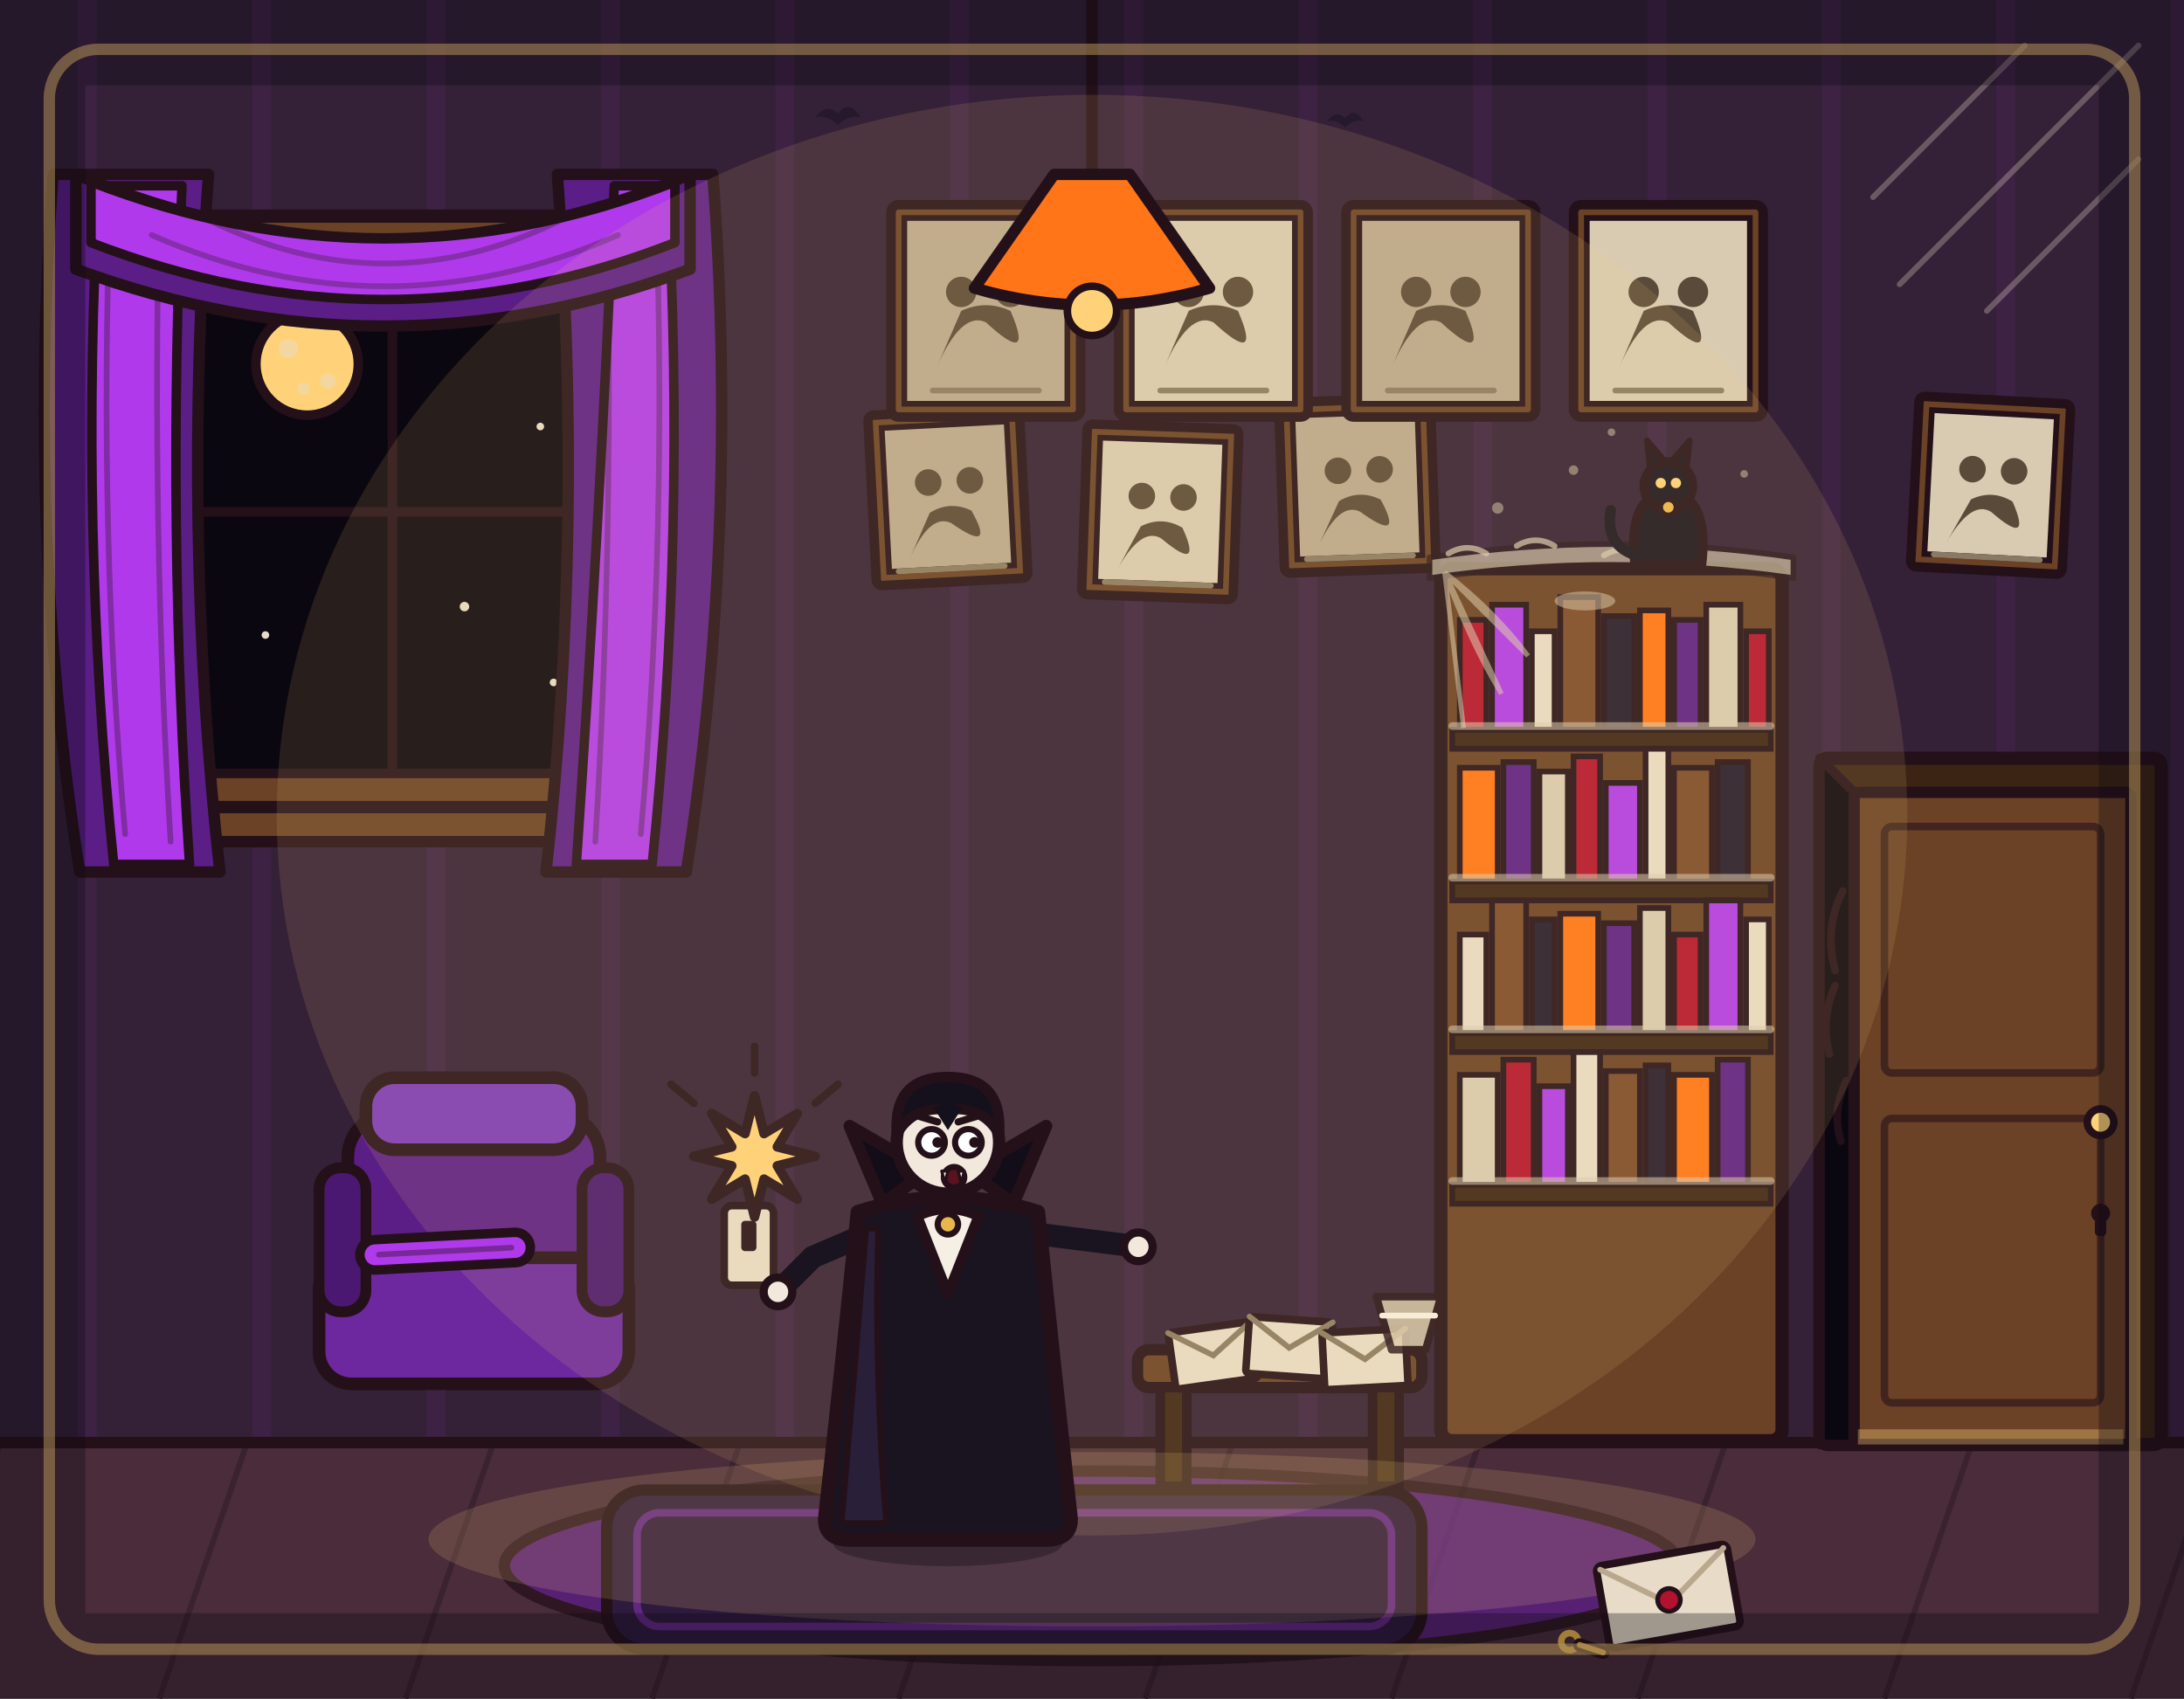
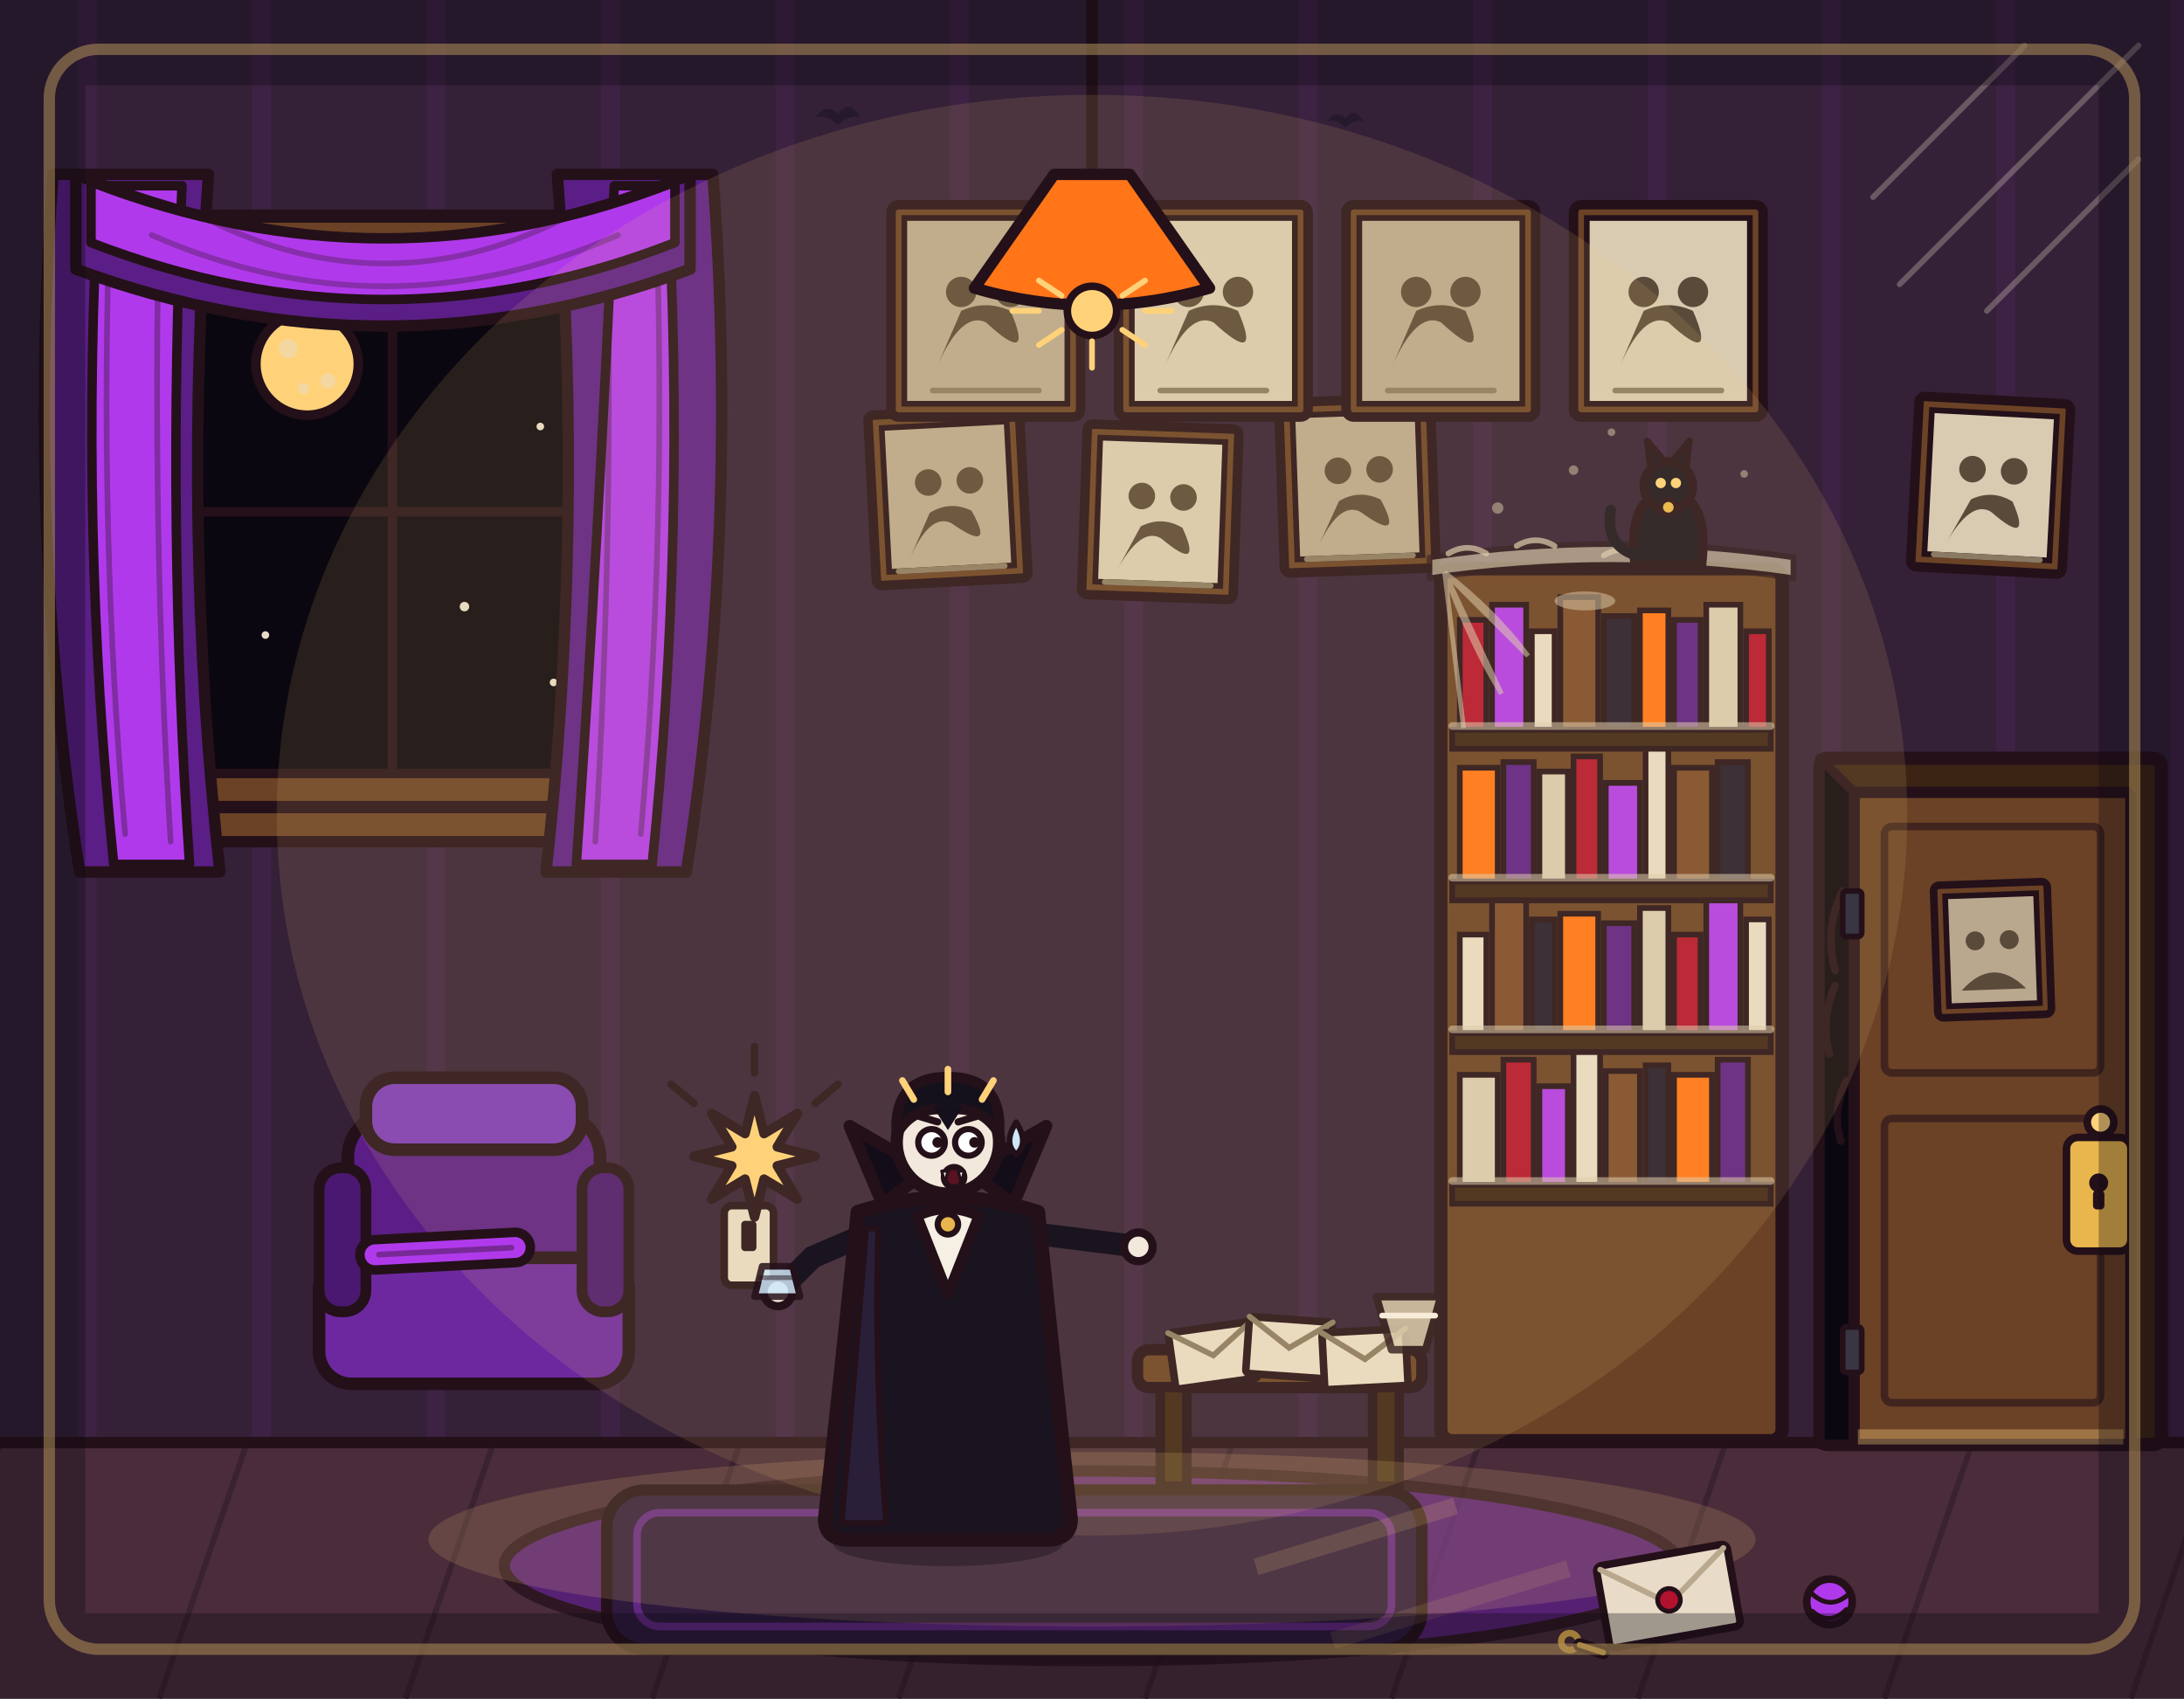
<svg xmlns="http://www.w3.org/2000/svg" viewBox="0 0 1152 896" width="1152" height="896">
  <rect x="0" y="0" width="1152" height="896" fill="#2a1733" />
  <rect x="0" y="0" width="1152" height="760" fill="#ffd27a" opacity=".05" />
  <path d="M46 0V762M138 0V762M230 0V762M322 0V762M414 0V762M506 0V762M598 0V762M690 0V762M782 0V762M874 0V762M966 0V762M1058 0V762M1150 0V762" stroke="#b03aeb" stroke-width="10" opacity=".07" fill="none" />
  <path d="M1128 24 L1002 150 M1128 84 L1048 164 M1068 24 L988 104" stroke="#e8dcc8" stroke-width="3" opacity=".3" fill="none" stroke-linecap="round" />
  <g fill="#1a1420" opacity=".55">
    <path d="M0 0 Q6 -8 12 -2 Q18 -10 24 0 Q18 -2 12 4 Q6 -2 0 0 Z" transform="translate(430 62)" />
    <path d="M0 0 Q6 -8 12 -2 Q18 -10 24 0 Q18 -2 12 4 Q6 -2 0 0 Z" transform="translate(700 64) scale(.8)" />
  </g>
  <g transform="rotate(-3 500 262)">
    <rect x="460" y="217" width="80" height="90" rx="3" fill="#6b4226" stroke="#241019" stroke-width="5" stroke-linejoin="round" />
    <rect x="467" y="224" width="66" height="76" fill="#b9a88e" stroke="#241019" stroke-width="3" />
    <circle cx="490" cy="254" r="7" fill="#5a4a3a" />
    <circle cx="512" cy="254" r="7" fill="#5a4a3a" />
    <path d="M478 294 Q490 270 501 276 Q524 294 512 270 Q501 264 490 270 Z" fill="#5a4a3a" />
    <line x1="472" y1="300" x2="528" y2="300" stroke="#8a7a64" stroke-width="3" stroke-linecap="round" />
  </g>
  <g transform="rotate(2 612 270)">
    <rect x="572" y="225" width="80" height="90" rx="3" fill="#6b4226" stroke="#241019" stroke-width="5" stroke-linejoin="round" />
    <rect x="579" y="232" width="66" height="76" fill="#d9cbb2" stroke="#241019" stroke-width="3" />
    <circle cx="602" cy="262" r="7" fill="#5a4a3a" />
    <circle cx="624" cy="262" r="7" fill="#5a4a3a" />
    <path d="M590 302 Q602 278 613 284 Q636 302 624 278 Q613 272 602 278 Z" fill="#5a4a3a" />
    <line x1="584" y1="308" x2="640" y2="308" stroke="#8a7a64" stroke-width="3" stroke-linecap="round" />
  </g>
  <g transform="rotate(-2 716 256)">
    <rect x="676" y="211" width="80" height="90" rx="3" fill="#6b4226" stroke="#241019" stroke-width="5" stroke-linejoin="round" />
    <rect x="683" y="218" width="66" height="76" fill="#b9a88e" stroke="#241019" stroke-width="3" />
    <circle cx="706" cy="248" r="7" fill="#5a4a3a" />
    <circle cx="728" cy="248" r="7" fill="#5a4a3a" />
    <path d="M694 288 Q706 264 717 270 Q740 288 728 264 Q717 258 706 264 Z" fill="#5a4a3a" />
    <line x1="688" y1="294" x2="744" y2="294" stroke="#8a7a64" stroke-width="3" stroke-linecap="round" />
  </g>
  <g transform="rotate(3 1050 256)">
    <rect x="1010" y="211" width="80" height="90" rx="3" fill="#6b4226" stroke="#241019" stroke-width="5" stroke-linejoin="round" />
    <rect x="1017" y="218" width="66" height="76" fill="#d9cbb2" stroke="#241019" stroke-width="3" />
    <circle cx="1040" cy="248" r="7" fill="#5a4a3a" />
    <circle cx="1062" cy="248" r="7" fill="#5a4a3a" />
    <path d="M1028 288 Q1040 264 1051 270 Q1074 288 1062 264 Q1051 258 1040 264 Z" fill="#5a4a3a" />
    <line x1="1022" y1="294" x2="1078" y2="294" stroke="#8a7a64" stroke-width="3" stroke-linecap="round" />
  </g>
  <rect x="0" y="760" width="1152" height="136" fill="#4a2c3a" />
  <path d="M0 762 L-46 896M130 762 L84 896M260 762 L214 896M390 762 L344 896M520 762 L474 896M650 762 L604 896M780 762 L734 896M910 762 L864 896M1040 762 L994 896M1170 762 L1124 896" stroke="#3a2230" stroke-width="3" fill="none" />
  <line x1="0" y1="761" x2="1152" y2="761" stroke="#241019" stroke-width="6" stroke-linecap="round" />
  <ellipse cx="576" cy="826" rx="310" ry="50" fill="#5b1e86" stroke="#241019" stroke-width="6" stroke-linejoin="round" opacity=".75" />
  <rect x="320" y="786" width="430" height="84" rx="20" fill="#2e1a3d" stroke="#241019" stroke-width="6" stroke-linejoin="round" />
  <rect x="336" y="798" width="398" height="60" rx="12" fill="none" stroke="#b03aeb" stroke-width="4" opacity=".4" />
  <rect x="84" y="114" width="246" height="312" rx="6" fill="#6b4226" stroke="#241019" stroke-width="7" stroke-linejoin="round" />
  <rect x="102" y="132" width="210" height="276" fill="#0b0710" stroke="#241019" stroke-width="5" />
  <line x1="207" y1="132" x2="207" y2="408" stroke="#241019" stroke-width="5" />
  <line x1="102" y1="270" x2="312" y2="270" stroke="#241019" stroke-width="5" />
  <circle cx="162" cy="192" r="27" fill="#ffd27a" stroke="#241019" stroke-width="5" />
  <circle cx="152" cy="184" r="5" fill="#e8dcc8" opacity=".5" />
  <circle cx="173" cy="201" r="4" fill="#e8dcc8" opacity=".5" />
  <circle cx="160" cy="205" r="3" fill="#e8dcc8" opacity=".5" />
  <circle cx="255" cy="165" r="2.5" fill="#e8dcc8" />
  <circle cx="285" cy="225" r="2" fill="#e8dcc8" />
  <circle cx="245" cy="320" r="2.5" fill="#e8dcc8" />
  <circle cx="140" cy="335" r="2" fill="#e8dcc8" />
  <circle cx="292" cy="360" r="2" fill="#e8dcc8" />
  <circle cx="120" cy="160" r="2" fill="#e8dcc8" />
  <rect x="76" y="426" width="262" height="18" rx="4" fill="#6b4226" stroke="#241019" stroke-width="6" stroke-linejoin="round" />
  <path d="M28 92 Q14 280 42 460 L116 460 Q96 280 110 92 Z" fill="#5b1e86" stroke="#241019" stroke-width="6" stroke-linejoin="round" />
  <path d="M52 98 Q42 280 60 456 L100 456 Q88 280 96 98 Z" fill="#b03aeb" stroke="#241019" stroke-width="5" stroke-linejoin="round" />
  <path d="M376 92 Q390 280 362 460 L288 460 Q308 280 294 92 Z" fill="#5b1e86" stroke="#241019" stroke-width="6" stroke-linejoin="round" />
  <path d="M352 98 Q362 280 344 456 L304 456 Q316 280 324 98 Z" fill="#b03aeb" stroke="#241019" stroke-width="5" stroke-linejoin="round" />
  <path d="M58 110 Q52 280 66 440 M84 108 Q80 280 90 444" fill="none" stroke="#241019" stroke-width="3" opacity=".35" stroke-linecap="round" />
  <path d="M346 110 Q352 280 338 440 M320 108 Q324 280 314 444" fill="none" stroke="#241019" stroke-width="3" opacity=".35" stroke-linecap="round" />
  <path d="M40 92 Q203 160 364 92 L364 142 Q203 202 40 142 Z" fill="#5b1e86" stroke="#241019" stroke-width="6" stroke-linejoin="round" />
  <path d="M48 96 Q203 156 356 96 L356 128 Q203 188 48 128 Z" fill="#b03aeb" stroke="#241019" stroke-width="5" stroke-linejoin="round" />
  <path d="M110 116 Q203 162 296 116 M80 124 Q203 178 326 124" fill="none" stroke="#241019" stroke-width="3" opacity=".3" stroke-linecap="round" />
  <rect x="470" y="108" width="100" height="112" rx="4" fill="#6b4226" stroke="#241019" stroke-width="5" stroke-linejoin="round" />
  <rect x="477" y="115" width="86" height="98" fill="#b9a88e" stroke="#241019" stroke-width="3" />
  <circle cx="507" cy="154" r="8" fill="#5a4a3a" />
  <circle cx="533" cy="154" r="8" fill="#5a4a3a" />
  <path d="M494 194 Q507 164 520 170 Q546 194 533 164 Q520 158 507 164 Z" fill="#5a4a3a" />
  <line x1="492" y1="206" x2="548" y2="206" stroke="#8a7a64" stroke-width="3" stroke-linecap="round" />
  <rect x="590" y="108" width="100" height="112" rx="4" fill="#6b4226" stroke="#241019" stroke-width="5" stroke-linejoin="round" />
  <rect x="597" y="115" width="86" height="98" fill="#d9cbb2" stroke="#241019" stroke-width="3" />
  <circle cx="627" cy="154" r="8" fill="#5a4a3a" />
  <circle cx="653" cy="154" r="8" fill="#5a4a3a" />
  <path d="M614 194 Q627 164 640 170 Q666 194 653 164 Q640 158 627 164 Z" fill="#5a4a3a" />
  <line x1="612" y1="206" x2="668" y2="206" stroke="#8a7a64" stroke-width="3" stroke-linecap="round" />
  <rect x="710" y="108" width="100" height="112" rx="4" fill="#6b4226" stroke="#241019" stroke-width="5" stroke-linejoin="round" />
  <rect x="717" y="115" width="86" height="98" fill="#b9a88e" stroke="#241019" stroke-width="3" />
  <circle cx="747" cy="154" r="8" fill="#5a4a3a" />
  <circle cx="773" cy="154" r="8" fill="#5a4a3a" />
  <path d="M734 194 Q747 164 760 170 Q786 194 773 164 Q760 158 747 164 Z" fill="#5a4a3a" />
  <line x1="732" y1="206" x2="788" y2="206" stroke="#8a7a64" stroke-width="3" stroke-linecap="round" />
  <rect x="830" y="108" width="100" height="112" rx="4" fill="#6b4226" stroke="#241019" stroke-width="5" stroke-linejoin="round" />
  <rect x="837" y="115" width="86" height="98" fill="#d9cbb2" stroke="#241019" stroke-width="3" />
  <circle cx="867" cy="154" r="8" fill="#5a4a3a" />
  <circle cx="893" cy="154" r="8" fill="#5a4a3a" />
  <path d="M854 194 Q867 164 880 170 Q906 194 893 164 Q880 158 867 164 Z" fill="#5a4a3a" />
  <line x1="852" y1="206" x2="908" y2="206" stroke="#8a7a64" stroke-width="3" stroke-linecap="round" />
  <rect x="760" y="300" width="180" height="460" rx="6" fill="#6b4226" stroke="#241019" stroke-width="7" stroke-linejoin="round" />
  <rect x="770" y="327" width="14" height="58" fill="#b3122e" stroke="#241019" stroke-width="3" />
  <rect x="787" y="319" width="18" height="66" fill="#b03aeb" stroke="#241019" stroke-width="3" />
  <rect x="808" y="333" width="12" height="52" fill="#e8dcc8" stroke="#241019" stroke-width="3" />
  <rect x="823" y="315" width="20" height="70" fill="#7a4a2c" stroke="#241019" stroke-width="3" />
  <rect x="846" y="325" width="16" height="60" fill="#241a2e" stroke="#241019" stroke-width="3" />
  <rect x="865" y="322" width="15" height="63" fill="#ff7518" stroke="#241019" stroke-width="3" />
  <rect x="883" y="327" width="14" height="58" fill="#5b1e86" stroke="#241019" stroke-width="3" />
  <rect x="900" y="319" width="18" height="66" fill="#d9cbb2" stroke="#241019" stroke-width="3" />
  <rect x="921" y="333" width="12" height="52" fill="#b3122e" stroke="#241019" stroke-width="3" />
  <rect x="766" y="385" width="168" height="10" fill="#3c2415" stroke="#241019" stroke-width="3" />
  <rect x="770" y="405" width="20" height="60" fill="#ff7518" stroke="#241019" stroke-width="3" />
  <rect x="793" y="402" width="16" height="63" fill="#5b1e86" stroke="#241019" stroke-width="3" />
  <rect x="812" y="407" width="15" height="58" fill="#d9cbb2" stroke="#241019" stroke-width="3" />
  <rect x="830" y="399" width="14" height="66" fill="#b3122e" stroke="#241019" stroke-width="3" />
  <rect x="847" y="413" width="18" height="52" fill="#b03aeb" stroke="#241019" stroke-width="3" />
  <rect x="868" y="395" width="12" height="70" fill="#e8dcc8" stroke="#241019" stroke-width="3" />
  <rect x="883" y="405" width="20" height="60" fill="#7a4a2c" stroke="#241019" stroke-width="3" />
  <rect x="906" y="402" width="16" height="63" fill="#241a2e" stroke="#241019" stroke-width="3" />
  <rect x="766" y="465" width="168" height="10" fill="#3c2415" stroke="#241019" stroke-width="3" />
  <rect x="770" y="493" width="14" height="52" fill="#e8dcc8" stroke="#241019" stroke-width="3" />
  <rect x="787" y="475" width="18" height="70" fill="#7a4a2c" stroke="#241019" stroke-width="3" />
  <rect x="808" y="485" width="12" height="60" fill="#241a2e" stroke="#241019" stroke-width="3" />
  <rect x="823" y="482" width="20" height="63" fill="#ff7518" stroke="#241019" stroke-width="3" />
  <rect x="846" y="487" width="16" height="58" fill="#5b1e86" stroke="#241019" stroke-width="3" />
  <rect x="865" y="479" width="15" height="66" fill="#d9cbb2" stroke="#241019" stroke-width="3" />
  <rect x="883" y="493" width="14" height="52" fill="#b3122e" stroke="#241019" stroke-width="3" />
  <rect x="900" y="475" width="18" height="70" fill="#b03aeb" stroke="#241019" stroke-width="3" />
  <rect x="921" y="485" width="12" height="60" fill="#e8dcc8" stroke="#241019" stroke-width="3" />
  <rect x="766" y="545" width="168" height="10" fill="#3c2415" stroke="#241019" stroke-width="3" />
  <rect x="770" y="567" width="20" height="58" fill="#d9cbb2" stroke="#241019" stroke-width="3" />
  <rect x="793" y="559" width="16" height="66" fill="#b3122e" stroke="#241019" stroke-width="3" />
  <rect x="812" y="573" width="15" height="52" fill="#b03aeb" stroke="#241019" stroke-width="3" />
  <rect x="830" y="555" width="14" height="70" fill="#e8dcc8" stroke="#241019" stroke-width="3" />
  <rect x="847" y="565" width="18" height="60" fill="#7a4a2c" stroke="#241019" stroke-width="3" />
  <rect x="868" y="562" width="12" height="63" fill="#241a2e" stroke="#241019" stroke-width="3" />
  <rect x="883" y="567" width="20" height="58" fill="#ff7518" stroke="#241019" stroke-width="3" />
  <rect x="906" y="559" width="16" height="66" fill="#5b1e86" stroke="#241019" stroke-width="3" />
  <rect x="766" y="625" width="168" height="10" fill="#3c2415" stroke="#241019" stroke-width="3" />
  <path d="M754 294 Q850 280 946 294 L946 305 Q850 291 754 305 Z" fill="#d9cbb2" opacity=".65" stroke="#241019" stroke-width="3" stroke-linejoin="round" />
  <path d="M766 383 L934 383 M766 463 L934 463 M766 543 L934 543 M766 623 L934 623" fill="none" stroke="#d9cbb2" stroke-width="4" opacity=".55" stroke-linecap="round" />
  <g fill="#d9cbb2" opacity=".5">
    <circle cx="790" cy="268" r="3" />
    <circle cx="830" cy="248" r="2.5" />
    <circle cx="880" cy="270" r="3" />
    <circle cx="920" cy="250" r="2" />
    <circle cx="850" cy="228" r="2" />
    <ellipse cx="836" cy="317" rx="16" ry="5" />
  </g>
  <path d="M764 292 q10 -6 20 0 M800 288 q10 -6 20 0 M846 293 q10 -6 20 0" fill="none" stroke="#d9cbb2" stroke-width="3" opacity=".7" stroke-linecap="round" />
  <path d="M762 302 L806 346 M762 302 L792 366 M762 302 L772 384 M762 302 Q788 322 806 346 M762 302 Q776 340 792 366" fill="none" stroke="#d9cbb2" stroke-width="2.5" opacity=".55" />
  <g transform="translate(880 298) scale(0.8)">
    <path d="M-22 0 Q-26 -34 -12 -44 Q0 -50 12 -44 Q26 -34 22 0 Z" fill="#1a1420" stroke="#241019" stroke-width="6" stroke-linejoin="round" />
    <circle cx="0" cy="-52" r="16" fill="#1a1420" stroke="#241019" stroke-width="6" stroke-linejoin="round" />
    <path d="M-12 -64 L-14 -82 L-2 -68 Z" fill="#1a1420" stroke="#241019" stroke-width="4" stroke-linejoin="round" />
    <path d="M12 -64 L14 -82 L2 -68 Z" fill="#1a1420" stroke="#241019" stroke-width="4" stroke-linejoin="round" />
    <path d="M-20 -6 Q-42 -12 -38 -36" fill="none" stroke="#1a1420" stroke-width="7" stroke-linecap="round" />
    <circle cx="-5" cy="-54" r="3.4" fill="#ffd27a" />
    <circle cx="5" cy="-54" r="3.4" fill="#ffd27a" />
    <circle cx="0" cy="-38" r="5" fill="#e8b64c" stroke="#241019" stroke-width="3" />
  </g>
  <g transform="translate(250 730) scale(0.95)">
    <rect x="-70" y="-150" width="140" height="110" rx="24" fill="#5b1e86" stroke="#241019" stroke-width="7" stroke-linejoin="round" />
    <rect x="-86" y="-70" width="172" height="70" rx="18" fill="#6d28a0" stroke="#241019" stroke-width="7" stroke-linejoin="round" />
    <rect x="-86" y="-120" width="26" height="80" rx="12" fill="#4a1870" stroke="#241019" stroke-width="6" stroke-linejoin="round" />
    <rect x="60" y="-120" width="26" height="80" rx="12" fill="#4a1870" stroke="#241019" stroke-width="6" stroke-linejoin="round" />
    <rect x="-60" y="-170" width="120" height="40" rx="16" fill="#7a3ab8" stroke="#241019" stroke-width="7" stroke-linejoin="round" />
  </g>
  <rect x="600" y="712" width="150" height="20" rx="6" fill="#6b4226" stroke="#241019" stroke-width="6" stroke-linejoin="round" />
  <rect x="612" y="732" width="14" height="52" fill="#3c2415" stroke="#241019" stroke-width="5" />
  <rect x="724" y="732" width="14" height="52" fill="#3c2415" stroke="#241019" stroke-width="5" />
  <g transform="rotate(-8 640 715)">
    <rect x="618" y="700" width="44" height="30" rx="2" fill="#e8dcc8" stroke="#241019" stroke-width="4" stroke-linejoin="round" />
    <path d="M618 700 L640 715 L662 700" fill="none" stroke="#8a7a64" stroke-width="3" stroke-linecap="round" />
  </g>
  <g transform="rotate(4 680 711)">
    <rect x="658" y="696" width="44" height="30" rx="2" fill="#e8dcc8" stroke="#241019" stroke-width="4" stroke-linejoin="round" />
    <path d="M658 696 L680 711 L702 696" fill="none" stroke="#8a7a64" stroke-width="3" stroke-linecap="round" />
  </g>
  <g transform="rotate(-3 720 717)">
    <rect x="698" y="702" width="44" height="30" rx="2" fill="#e8dcc8" stroke="#241019" stroke-width="4" stroke-linejoin="round" />
    <path d="M698 702 L720 717 L742 702" fill="none" stroke="#8a7a64" stroke-width="3" stroke-linecap="round" />
  </g>
  <path d="M726 684 L734 712 L752 712 L760 684 Z" fill="#d9cbb2" opacity=".85" stroke="#241019" stroke-width="4" stroke-linejoin="round" />
  <line x1="729" y1="694" x2="757" y2="694" stroke="#f6efe4" stroke-width="3" stroke-linecap="round" />
  <rect x="960" y="400" width="180" height="362" rx="4" fill="#3c2415" stroke="#241019" stroke-width="7" stroke-linejoin="round" />
  <path d="M960 400 L978 418 L978 762 L960 762 Z" fill="#0b0710" stroke="#241019" stroke-width="5" stroke-linejoin="round" />
  <rect x="978" y="418" width="146" height="344" rx="3" fill="#6b4226" stroke="#241019" stroke-width="6" stroke-linejoin="round" />
  <rect x="994" y="436" width="114" height="130" rx="4" fill="none" stroke="#241019" stroke-width="4" opacity=".6" />
  <rect x="994" y="590" width="114" height="150" rx="4" fill="none" stroke="#241019" stroke-width="4" opacity=".6" />
  <circle cx="1108" cy="592" r="7" fill="#ffd27a" stroke="#241019" stroke-width="4" />
  <path d="M972 470 q-10 20 -4 42" fill="none" stroke="#241019" stroke-width="4" stroke-linecap="round" />
  <path d="M968 520 q-8 18 -3 36" fill="none" stroke="#241019" stroke-width="4" stroke-linecap="round" />
  <path d="M974 570 q-8 16 -3 32" fill="none" stroke="#241019" stroke-width="4" stroke-linecap="round" />
  <rect x="382" y="636" width="26" height="42" rx="4" fill="#e8dcc8" stroke="#241019" stroke-width="4" stroke-linejoin="round" />
  <rect x="391" y="644" width="8" height="16" rx="2" fill="#241019" />
  <polygon points="398.0,578.0 403.0,598.0 420.6,587.4 410.0,605.0 430.0,610.0 410.0,615.0 420.6,632.6 403.0,622.0 398.0,642.0 393.0,622.0 375.4,632.6 386.0,615.0 366.0,610.0 386.0,605.0 375.4,587.4 393.0,598.0" fill="#ffd27a" stroke="#241019" stroke-width="5" stroke-linejoin="round" />
  <path d="M398 566 L398 552 M366 582 L354 572 M430 582 L442 572" stroke="#241019" stroke-width="4" stroke-linecap="round" />
  <line x1="576" y1="0" x2="576" y2="92" stroke="#241019" stroke-width="6" stroke-linecap="round" />
  <ellipse cx="576" cy="430" rx="430" ry="380" fill="#ffd27a" opacity=".12" />
  <path d="M514 152 L556 92 L596 92 L638 152 Q576 170 514 152 Z" fill="#ff7518" stroke="#241019" stroke-width="6" stroke-linejoin="round" />
  <circle cx="576" cy="164" r="13" fill="#ffd27a" stroke="#241019" stroke-width="4" />
  <ellipse cx="576" cy="812" rx="350" ry="46" fill="#ffd27a" opacity=".16" />
  <g transform="translate(500 810) scale(1.08)">
    <ellipse cx="0" cy="4" rx="56" ry="11" fill="#000000" opacity=".28" />
    <path d="M-12 -62 L-16 -6" fill="none" stroke="#241a2e" stroke-width="15" stroke-linecap="round" />
    <path d="M12 -62 L16 -6" fill="none" stroke="#241a2e" stroke-width="15" stroke-linecap="round" />
    <ellipse cx="-18" cy="-4" rx="15" ry="7" fill="#14101c" stroke="#241019" stroke-width="4" />
    <ellipse cx="18" cy="-4" rx="15" ry="7" fill="#14101c" stroke="#241019" stroke-width="4" />
    <path d="M-38 -148 L-66 -136 L-80 -122" fill="none" stroke="#1a1420" stroke-width="11" stroke-linecap="round" />
    <circle cx="-83" cy="-119" r="7" fill="#f2e8dc" stroke="#241019" stroke-width="4" />
    <path d="M38 -148 L86 -142" fill="none" stroke="#1a1420" stroke-width="11" stroke-linecap="round" />
    <circle cx="93" cy="-141" r="7" fill="#f2e8dc" stroke="#241019" stroke-width="4" />
    <path d="M-44 -158 Q-52 -80 -60 -8 Q-60 2 -48 2 L48 2 Q60 2 60 -8 Q52 -80 44 -158 Q0 -172 -44 -158 Z" fill="#1a1420" stroke="#241019" stroke-width="7" stroke-linejoin="round" />
    <path d="M-32 -162 L-48 -200 L-10 -178 Z" fill="#120d18" stroke="#241019" stroke-width="6" stroke-linejoin="round" />
    <path d="M32 -162 L48 -200 L10 -178 Z" fill="#120d18" stroke="#241019" stroke-width="6" stroke-linejoin="round" />
    <path d="M-15 -156 L0 -118 L15 -156 Q0 -163 -15 -156 Z" fill="#f6efe4" stroke="#241019" stroke-width="5" stroke-linejoin="round" />
    <circle cx="0" cy="-192" r="25" fill="#f2e8dc" stroke="#241019" stroke-width="6" stroke-linejoin="round" />
    <path d="M-25 -196 Q-27 -224 0 -224 Q27 -224 25 -196 Q17 -210 0 -208 Q-17 -210 -25 -196 Z" fill="#14101c" stroke="#241019" stroke-width="5" stroke-linejoin="round" />
    <path d="M-7 -209 L0 -198 L7 -209 Q0 -213 -7 -209 Z" fill="#14101c" />
    <path d="M-15 -205 L-5 -202 M5 -202 L15 -205" fill="none" stroke="#241019" stroke-width="3.5" stroke-linecap="round" />
    <circle cx="-8" cy="-192" r="6.5" fill="#ffffff" stroke="#241019" stroke-width="3" />
    <circle cx="10" cy="-192" r="6.5" fill="#ffffff" stroke="#241019" stroke-width="3" />
    <circle cx="-5" cy="-192" r="2.6" fill="#241019" />
    <circle cx="13" cy="-192" r="2.6" fill="#241019" />
    <circle cx="3" cy="-175" r="5" fill="#5b1220" stroke="#241019" stroke-width="3" />
    <path d="M-3 -178 L0 -178 L-1.5 -172 Z" fill="#ffffff" stroke="#241019" stroke-width="1.5" stroke-linejoin="round" />
    <path d="M5 -178 L8 -178 L6.5 -172 Z" fill="#ffffff" stroke="#241019" stroke-width="1.5" stroke-linejoin="round" />
  </g>
  <g transform="rotate(-3 235 664)">
    <rect x="190" y="652" width="90" height="16" rx="8" fill="#b03aeb" stroke="#241019" stroke-width="5" stroke-linejoin="round" />
    <line x1="200" y1="660" x2="270" y2="660" stroke="#241019" stroke-width="3" opacity=".4" stroke-linecap="round" />
  </g>
  <g>
    <rect x="980" y="754" width="140" height="8" fill="#ffd27a" opacity=".35" />
    <circle cx="1108" cy="640" r="5" fill="#241019" />
    <rect x="1105" y="643" width="6" height="9" rx="2" fill="#241019" />
  </g>
  <g transform="rotate(-10 880 842)">
    <rect x="845" y="820" width="70" height="44" rx="3" fill="#e8dcc8" stroke="#241019" stroke-width="4" stroke-linejoin="round" />
    <path d="M847 822 L880 846 L913 822" fill="none" stroke="#b9a88e" stroke-width="3" stroke-linecap="round" />
    <circle cx="880" cy="844" r="6" fill="#b3122e" stroke="#241019" stroke-width="2.5" />
  </g>
  <g transform="translate(828 866) rotate(18)">
    <circle cx="0" cy="0" r="4.5" fill="none" stroke="#e8b64c" stroke-width="3.5" />
    <rect x="3" y="-2.5" width="18" height="5" rx="2.5" fill="#e8b64c" stroke="#241019" stroke-width="2" />
  </g>
  <g transform="translate(500 810) scale(1.08)">
    <path d="M-40 -150 Q-46 -76 -52 -6 L-30 -6 Q-36 -76 -34 -150 Z" fill="#2a1f38" stroke="#241019" stroke-width="3" stroke-linejoin="round" />
    <circle cx="0" cy="-152" r="5" fill="#e8b64c" stroke="#241019" stroke-width="3" />
  </g>
+   <g>
+     <path d="M402 668 L418 668 L422 684 L398 684 Z" fill="#cfe6f8" opacity=".85" stroke="#241019" stroke-width="3.5" stroke-linejoin="round" />
+     <line x1="401" y1="674" x2="419" y2="674" stroke="#241019" stroke-width="2.5" opacity=".5" stroke-linecap="round" />
+   </g>
+   <g>
+     <rect x="1090" y="600" width="34" height="60" rx="6" fill="#e8b64c" stroke="#241019" stroke-width="4" stroke-linejoin="round" />
+     <circle cx="1107" cy="624" r="5" fill="#241019" />
+     <rect x="1104" y="628" width="6" height="10" rx="2" fill="#241019" />
+     <rect x="972" y="470" width="10" height="24" rx="2" fill="#3a3542" stroke="#241019" stroke-width="3" />
+     <rect x="972" y="700" width="10" height="24" rx="2" fill="#3a3542" stroke="#241019" stroke-width="3" />
+   </g>
+   <g stroke="#ffd27a" stroke-width="3" stroke-linecap="round">
+     <line x1="548" y1="164" x2="534" y2="164" />
+     <line x1="604" y1="164" x2="618" y2="164" />
+     <line x1="560" y1="156" x2="548" y2="148" />
+     <line x1="592" y1="156" x2="604" y2="148" />
+     <line x1="560" y1="174" x2="548" y2="182" />
+     <line x1="592" y1="174" x2="604" y2="182" />
+     <line x1="576" y1="180" x2="576" y2="194" />
+   </g>
+   <path d="M536 592 Q529 603 536 609 Q543 603 536 592 Z" fill="#cfe6f8" stroke="#241019" stroke-width="3" stroke-linejoin="round" />
+   <g stroke="#ffd27a" stroke-width="3.5" stroke-linecap="round">
+     <line x1="482" y1="580" x2="476" y2="570" />
+     <line x1="500" y1="576" x2="500" y2="564" />
+     <line x1="518" y1="580" x2="524" y2="570" />
+   </g>
+   <rect x="660" y="806" width="110" height="9" fill="#ffd27a" opacity=".15" transform="rotate(-17 715 810)" />
+   <rect x="700" y="842" width="130" height="9" fill="#ffd27a" opacity=".12" transform="rotate(-17 765 846)" />
+   <g>
+     <circle cx="965" cy="845" r="12" fill="#b03aeb" stroke="#241019" stroke-width="4" stroke-linejoin="round" />
+     <path d="M955 840 Q965 850 975 841 M956 850 Q965 858 974 849" fill="none" stroke="#241019" stroke-width="2.5" stroke-linecap="round" />
+   </g>
+   <g transform="rotate(-2 1051 501)">
+     <rect x="1021" y="466" width="60" height="70" rx="3" fill="#6b4226" stroke="#241019" stroke-width="4" stroke-linejoin="round" />
+     <rect x="1027" y="472" width="48" height="58" fill="#b9a88e" stroke="#241019" stroke-width="3" />
+     <circle cx="1042" cy="496" r="5" fill="#5a4a3a" />
+     <circle cx="1060" cy="496" r="5" fill="#5a4a3a" />
+     <path d="M1034 522 Q1051 504 1068 522 Z" fill="#5a4a3a" />
+   </g>
  <rect x="26" y="26" width="1100" height="844" rx="26" fill="none" stroke="#ffd27a" stroke-width="6" opacity=".55" />
  <rect x="0" y="0" width="1152" height="896" fill="none" stroke="#0b0710" stroke-width="90" opacity=".32" />
</svg>
